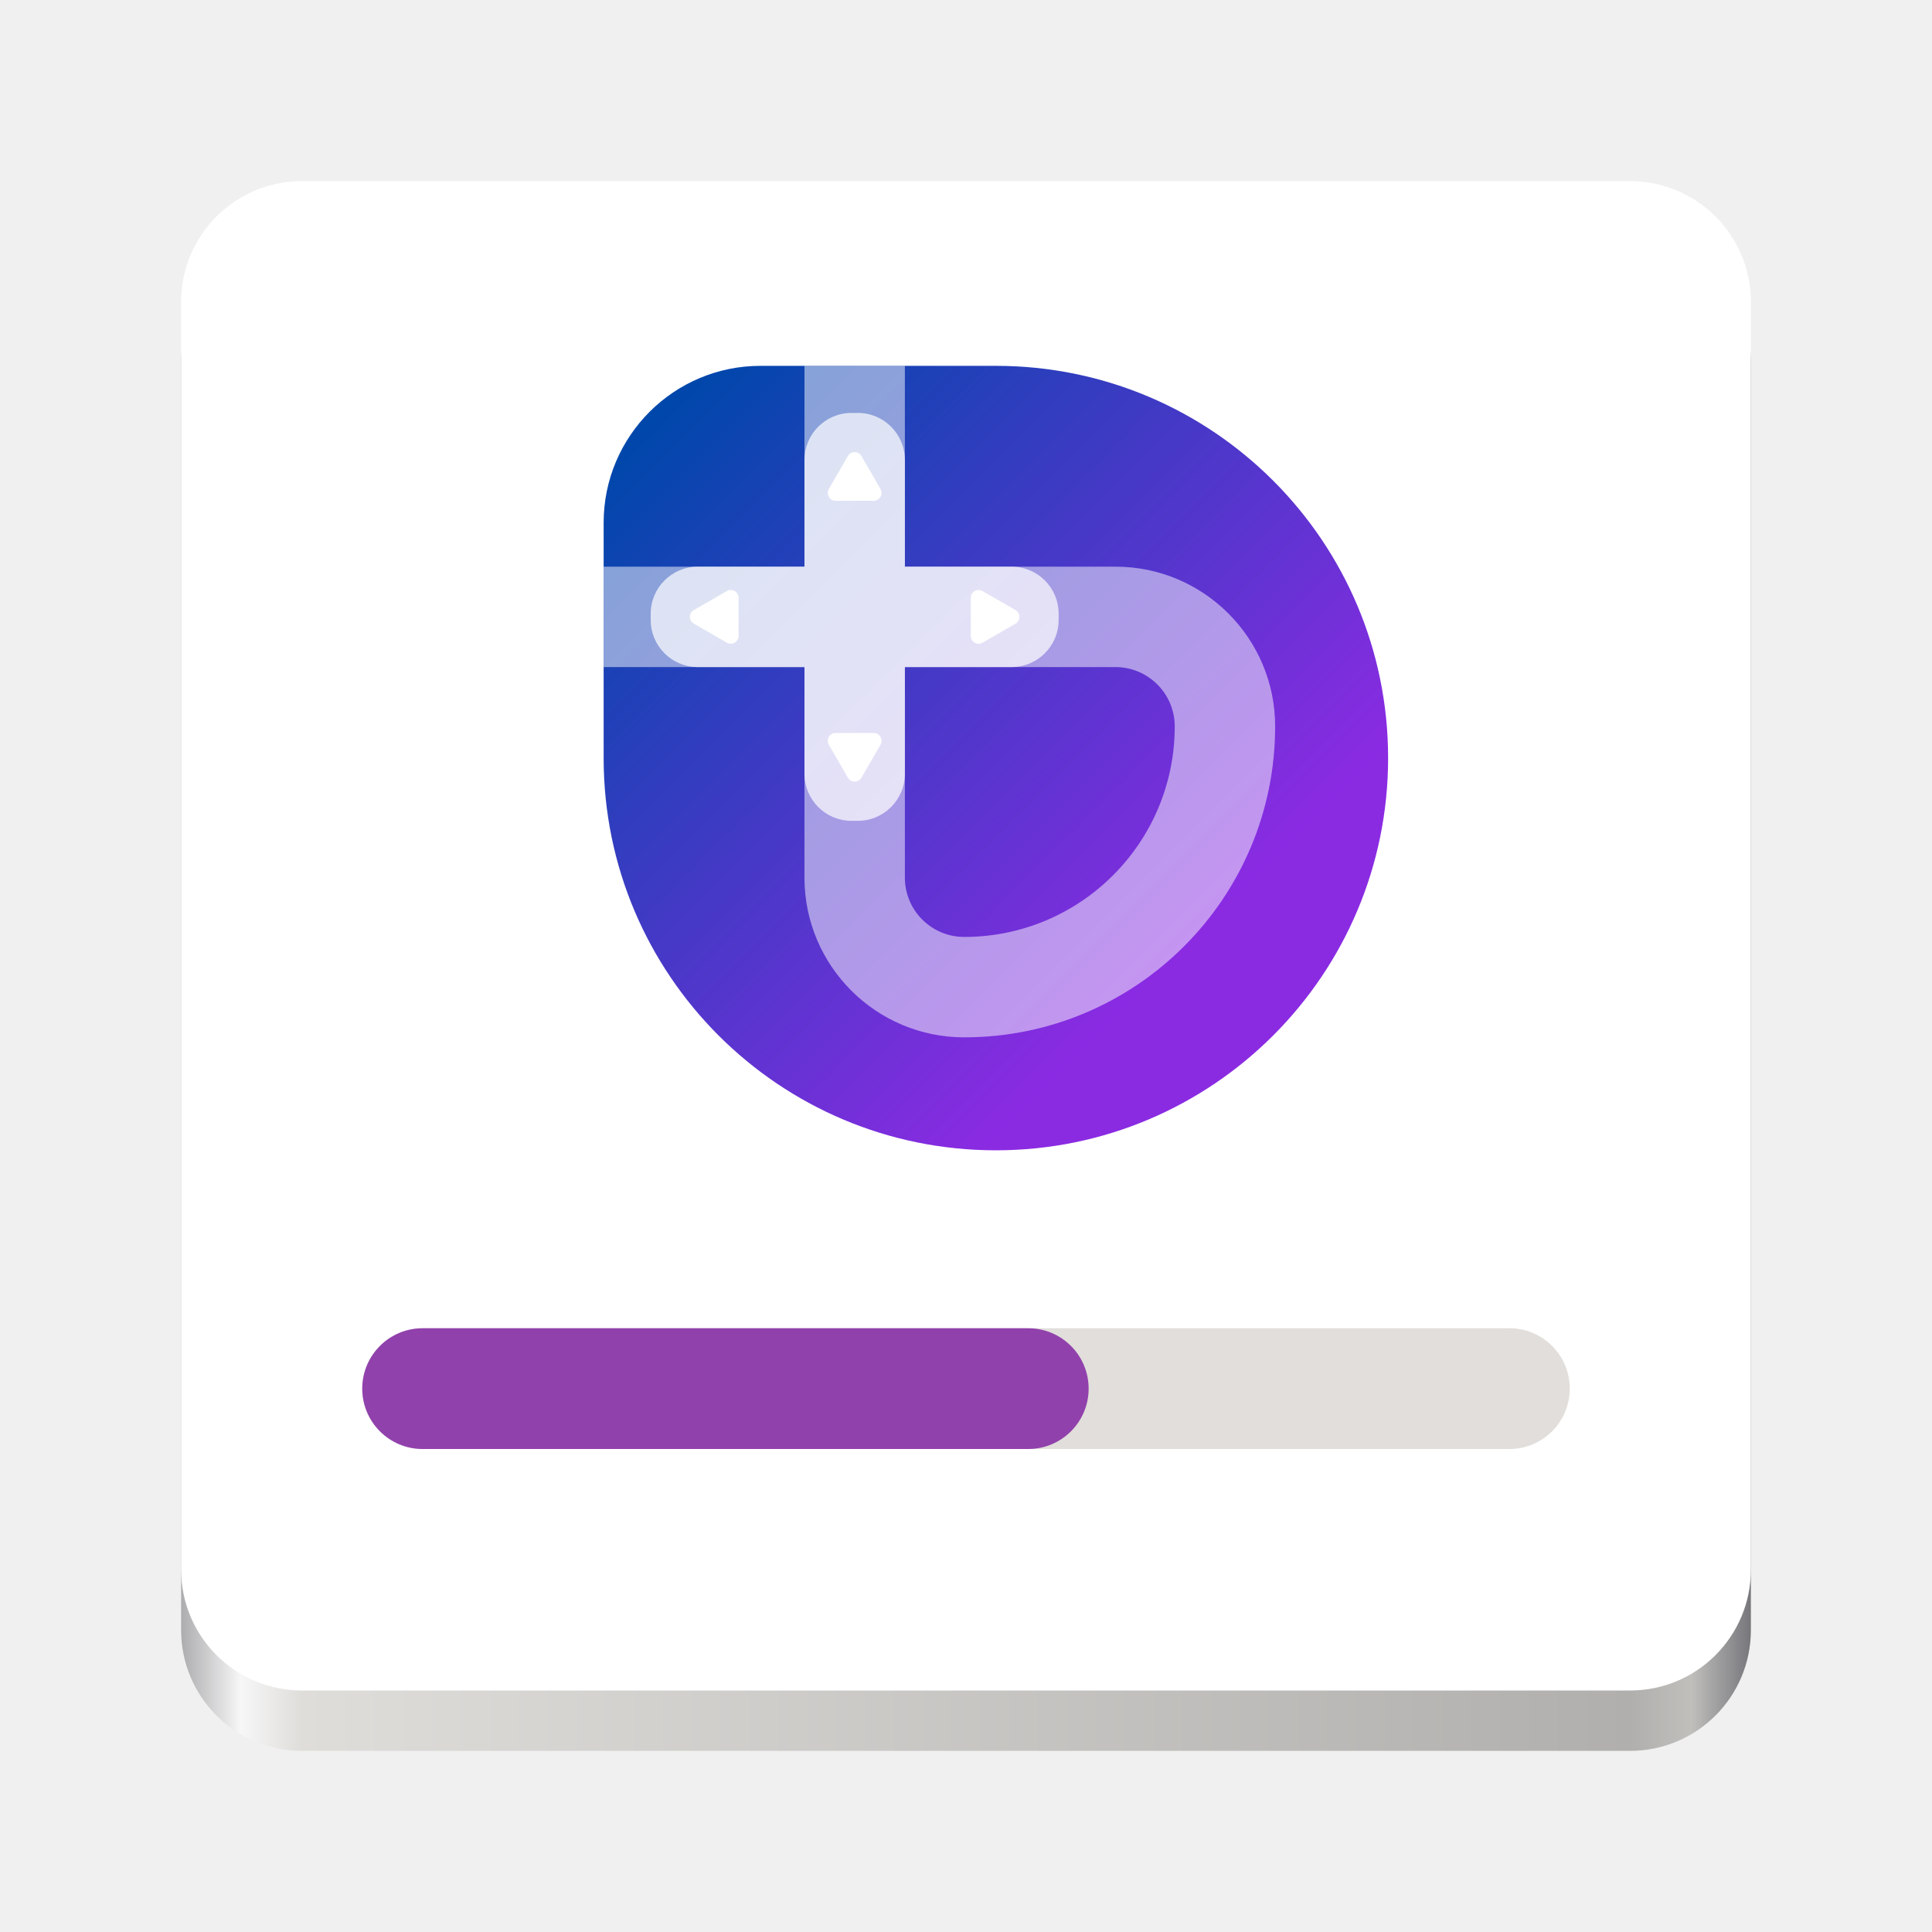
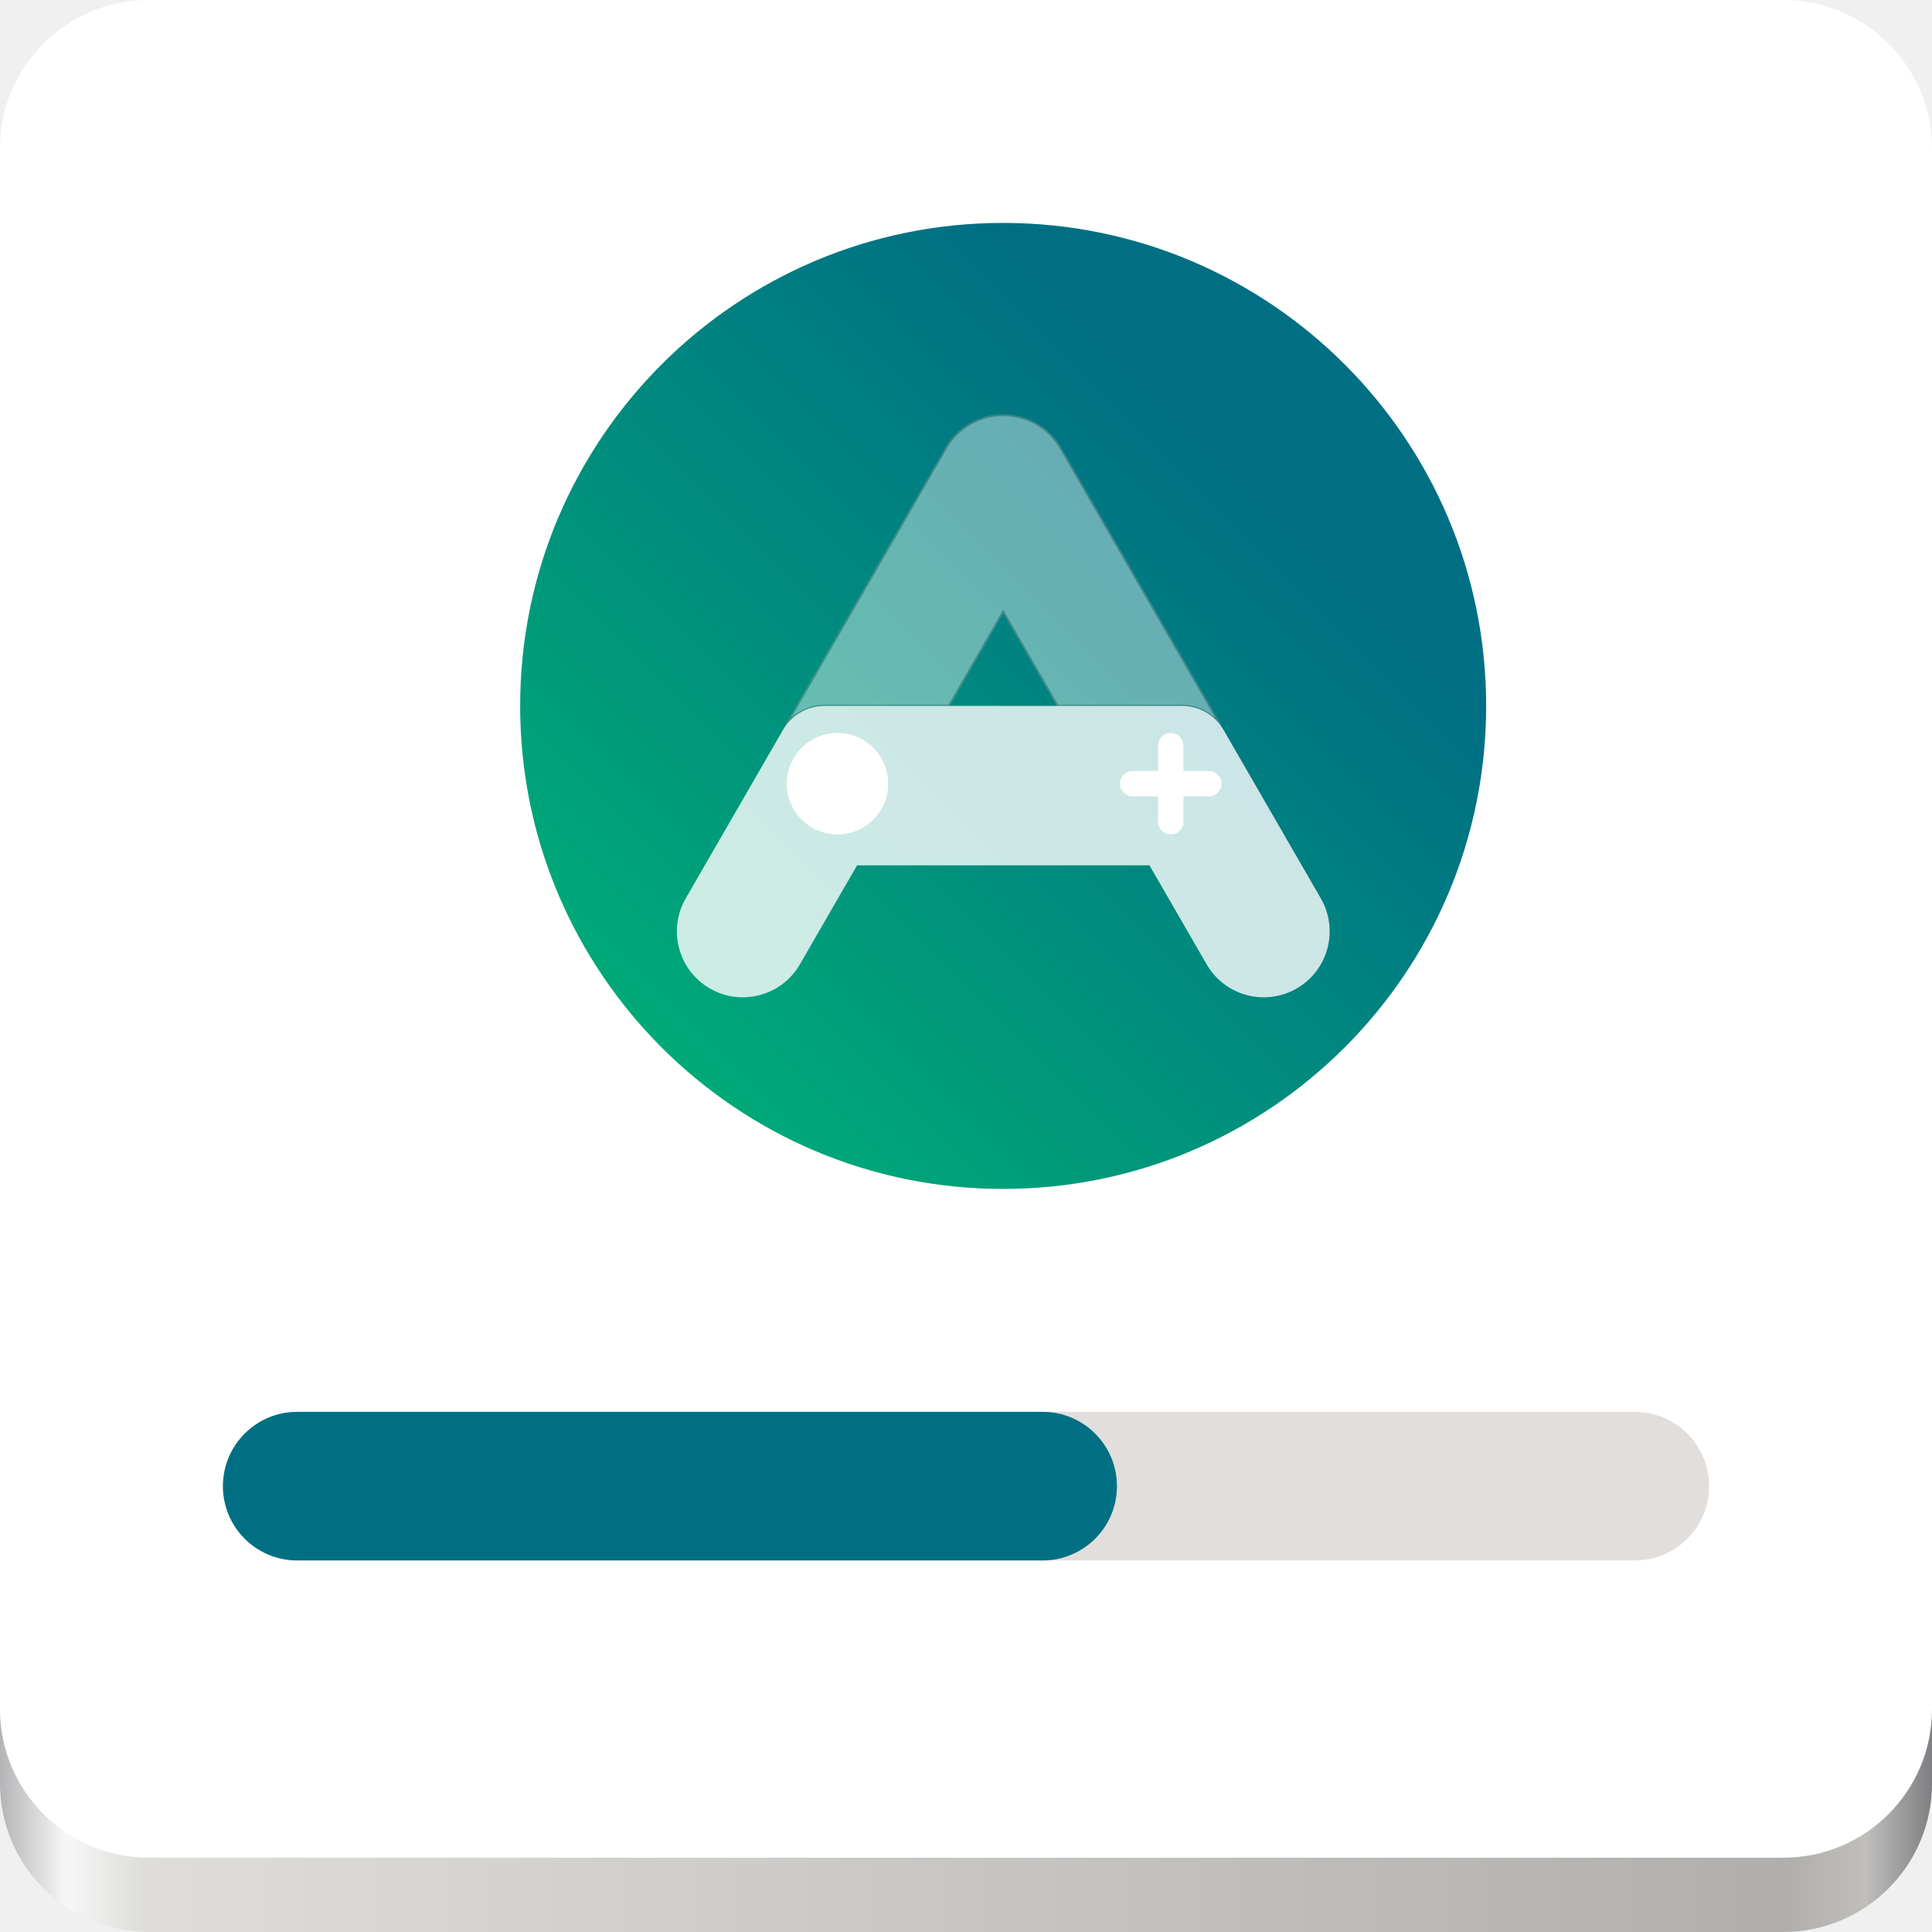
- <svg xmlns="http://www.w3.org/2000/svg" xmlns:xlink="http://www.w3.org/1999/xlink" width="128" height="128" version="1.0" id="svg38">
-   <defs id="defs16">
-     <linearGradient xlink:href="#a" id="b" gradientUnits="userSpaceOnUse" gradientTransform="matrix(.23214 0 0 .32895 -8.567 435.827)" x1="88.596" y1="-449.394" x2="536.596" y2="-449.394" />
-     <linearGradient id="a">
-       <stop offset="0" stop-color="#acabae" id="stop3" />
-       <stop offset=".038" stop-color="#f7f7f7" id="stop5" />
-       <stop offset=".077" stop-color="#deddda" id="stop7" />
-       <stop offset=".923" stop-color="#b0afad" id="stop9" />
-       <stop offset=".962" stop-color="#c0bfbc" id="stop11" />
-       <stop offset="1" stop-color="#77767b" id="stop13" />
+ <svg xmlns="http://www.w3.org/2000/svg" width="104px" height="104px" viewBox="0 0 104 104" version="1.1">
+   <defs>
+     <linearGradient x1="-0%" y1="99.999%" x2="99.998%" y2="99.999%" id="linearGradient-1">
+       <stop stop-color="#ACABAE" offset="0%" />
+       <stop stop-color="#F7F7F7" offset="3.8%" />
+       <stop stop-color="#DEDDDA" offset="7.7%" />
+       <stop stop-color="#B0AFAD" offset="92.3%" />
+       <stop stop-color="#C0BFBC" offset="96.2%" />
+       <stop stop-color="#77767B" offset="100%" />
    </linearGradient>
-     <linearGradient id="paint0_linear_1016_105" x1="50" y1="50" x2="550" y2="550" gradientUnits="userSpaceOnUse" gradientTransform="translate(-236,-64)">
-       <stop offset="0.068" stop-color="#0047AB" id="stop7-3" />
-       <stop offset="0.741" stop-color="#8A2BE2" id="stop8" />
+     <linearGradient x1="73.632%" y1="26.368%" x2="0%" y2="100%" id="linearGradient-2">
+       <stop stop-color="#006F84" offset="0%" />
+       <stop stop-color="#00B875" offset="100%" />
    </linearGradient>
  </defs>
-   <g transform="translate(0 -172)" id="g36">
-     <rect ry="8" rx="8" y="188" x="12" height="100" width="104" style="marker:none" fill="url(#b)" id="rect18" />
-     <rect style="marker:none" width="104" height="100" x="12" y="184" rx="8" ry="8" fill="#fff" id="rect20" />
-     <g transform="translate(-104 -365.5)" color="#000" id="g26">
-       <rect ry="4" rx="4" y="625.5" x="128" height="8" width="80" style="marker:none" overflow="visible" fill="#e1dedb" id="rect22" />
-       <rect ry="4" rx="4" y="625.5" x="128" height="8" width="48.125" style="marker:none;fill:#9141ac;fill-opacity:1" overflow="visible" fill="#3584e4" id="rect24" />
-     </g>
-     <g id="g1" transform="matrix(0.103946,0,0,0.103946,59.32696,197.6932)">
-       <path d="m -186,86 c 0,-55.228 44.772,-100 100,-100 H 64 c 138.071,0 250,111.929 250,250 v 0 C 314,374.071 202.071,486 64,486 v 0 C -74.071,486 -186,374.071 -186,236 Z" fill="url(#paint0_linear_1016_105)" id="path1" style="fill:url(#paint0_linear_1016_105)" />
-       <path fill-rule="evenodd" clip-rule="evenodd" d="M -58,-14 H 6 V 114 H 140.185 C 196.416,114 242,159.584 242,215.815 242,325.269 153.27,414 43.815,414 -12.416,414 -58,368.416 -58,312.185 V 178 H -186 V 114 H -58 Z M 6,178 V 312.185 C 6,333.07 22.93,350 43.815,350 117.923,350 178,289.923 178,215.815 178,194.93 161.07,178 140.185,178 Z" fill="#ffffff" fill-opacity="0.5" id="path2" />
-       <path d="M 6,46 C 6,29.431 -7.431,16 -24,16 h -4 c -16.569,0 -30,13.431 -30,30 v 68 h -68 c -16.569,0 -30,13.431 -30,30 v 4 c 0,16.569 13.431,30 30,30 h 68 v 68 c 0,16.569 13.431,30 30,30 h 4 c 16.569,0 30,-13.431 30,-30 v -68 h 68 c 16.569,0 30,-13.431 30,-30 v -4 C 104,127.431 90.569,114 74,114 H 6 Z" fill="#ffffff" fill-opacity="0.7" id="path3" />
-       <path d="m 76.5,141.67 c 3.333,1.924 3.333,6.736 0,8.66 l -21,12.124 c -3.333,1.925 -7.5,-0.481 -7.5,-4.33 v -24.248 c 0,-3.849 4.167,-6.255 7.5,-4.33 z" fill="#ffffff" id="path4" />
-       <path d="m -21.67,248.5 c -1.924,3.333 -6.736,3.333 -8.66,0 l -12.124,-21 c -1.925,-3.333 0.481,-7.5 4.33,-7.5 h 24.248 c 3.849,0 6.255,4.167 4.33,7.5 z" fill="#ffffff" id="path5" />
-       <path d="m -30.33,43.5 c 1.924,-3.333 6.736,-3.333 8.66,0 l 12.124,21 c 1.925,3.333 -0.481,7.5 -4.33,7.5 h -24.248 c -3.849,0 -6.255,-4.167 -4.33,-7.5 z" fill="#ffffff" id="path6" />
-       <path d="m -128.5,150.33 c -3.333,-1.924 -3.333,-6.736 0,-8.66 l 21,-12.124 c 3.333,-1.925 7.5,0.481 7.5,4.33 v 24.248 c 0,3.849 -4.167,6.255 -7.5,4.33 z" fill="#ffffff" id="path7" />
+   <g id="页面-1" stroke="none" stroke-width="1" fill="none" fill-rule="evenodd">
+     <g id="bazzite-installer" fill-rule="nonzero">
+       <rect id="rect18" fill="url(#linearGradient-1)" x="0" y="4" width="104" height="100" rx="8" />
+       <rect id="rect20" fill="#FFFFFF" x="0" y="0" width="104" height="100" rx="8" />
+       <g id="g26" transform="translate(12, 76)">
+         <rect id="rect22" fill="#E1DEDB" x="0" y="0" width="80" height="8" rx="4" />
+         <rect id="rect24" fill="#006F84" x="0" y="0" width="48.125" height="8" rx="4" />
+       </g>
+       <g id="g1" transform="translate(28, 12)">
+         <circle id="Icon_BG_Circle" fill="url(#linearGradient-2)" cx="26" cy="26" r="26" />
+         <path d="M25.969,10.348 C26.611,10.345 27.235,10.507 27.78,10.816 C28.309,11.116 28.764,11.555 29.088,12.117 L37.697,27.028 C37.179,26.359 36.425,25.987 35.618,25.987 L28.93,25.987 L26.006,20.923 L23.083,25.987 L16.395,25.987 C15.586,25.987 14.83,26.361 14.339,26.987 L22.925,12.117 C23.576,10.989 24.755,10.355 25.969,10.348 Z" id="Icon_Shape_Top" stroke="#979797" stroke-width="0.1" fill="#FFFFFF" opacity="0.4" />
+         <path d="M37.869,27.3 L43.1,36.361 L43.1,36.361 C44.08,38.058 43.499,40.229 41.801,41.209 C40.104,42.189 37.933,41.607 36.953,39.91 L33.876,34.58 L18.136,34.58 L15.059,39.91 C14.079,41.607 11.909,42.189 10.211,41.209 C8.514,40.229 7.932,38.058 8.912,36.361 L14.143,27.3 C14.608,26.496 15.466,26 16.395,26 L35.618,26 C36.546,26 37.405,26.496 37.869,27.3 Z" id="Icon_Shape_Bottom" fill="#FFFFFF" opacity="0.8" />
+         <path d="M34.339,29.503 L32.972,29.503 C32.597,29.503 32.292,29.809 32.292,30.186 C32.292,30.565 32.597,30.869 32.972,30.869 L34.339,30.869 L34.339,32.236 C34.339,32.611 34.645,32.916 35.022,32.916 C35.401,32.916 35.705,32.611 35.705,32.236 L35.705,30.869 L37.072,30.869 C37.447,30.869 37.752,30.563 37.752,30.186 C37.752,29.807 37.447,29.503 37.072,29.503 L35.705,29.503 L35.705,28.136 C35.705,27.761 35.399,27.456 35.022,27.456 C34.643,27.456 34.339,27.761 34.339,28.136 L34.339,29.503 Z" id="Icon_Deco_Plus" fill="#FFFFFF" />
+         <path d="M17.082,32.916 C15.574,32.916 14.352,31.694 14.352,30.186 C14.352,28.678 15.574,27.456 17.082,27.456 C18.59,27.456 19.812,28.678 19.812,30.186 C19.812,31.694 18.59,32.916 17.082,32.916 Z" id="Icon_Deco_Dot" fill="#FFFFFF" />
+       </g>
    </g>
  </g>
</svg>
